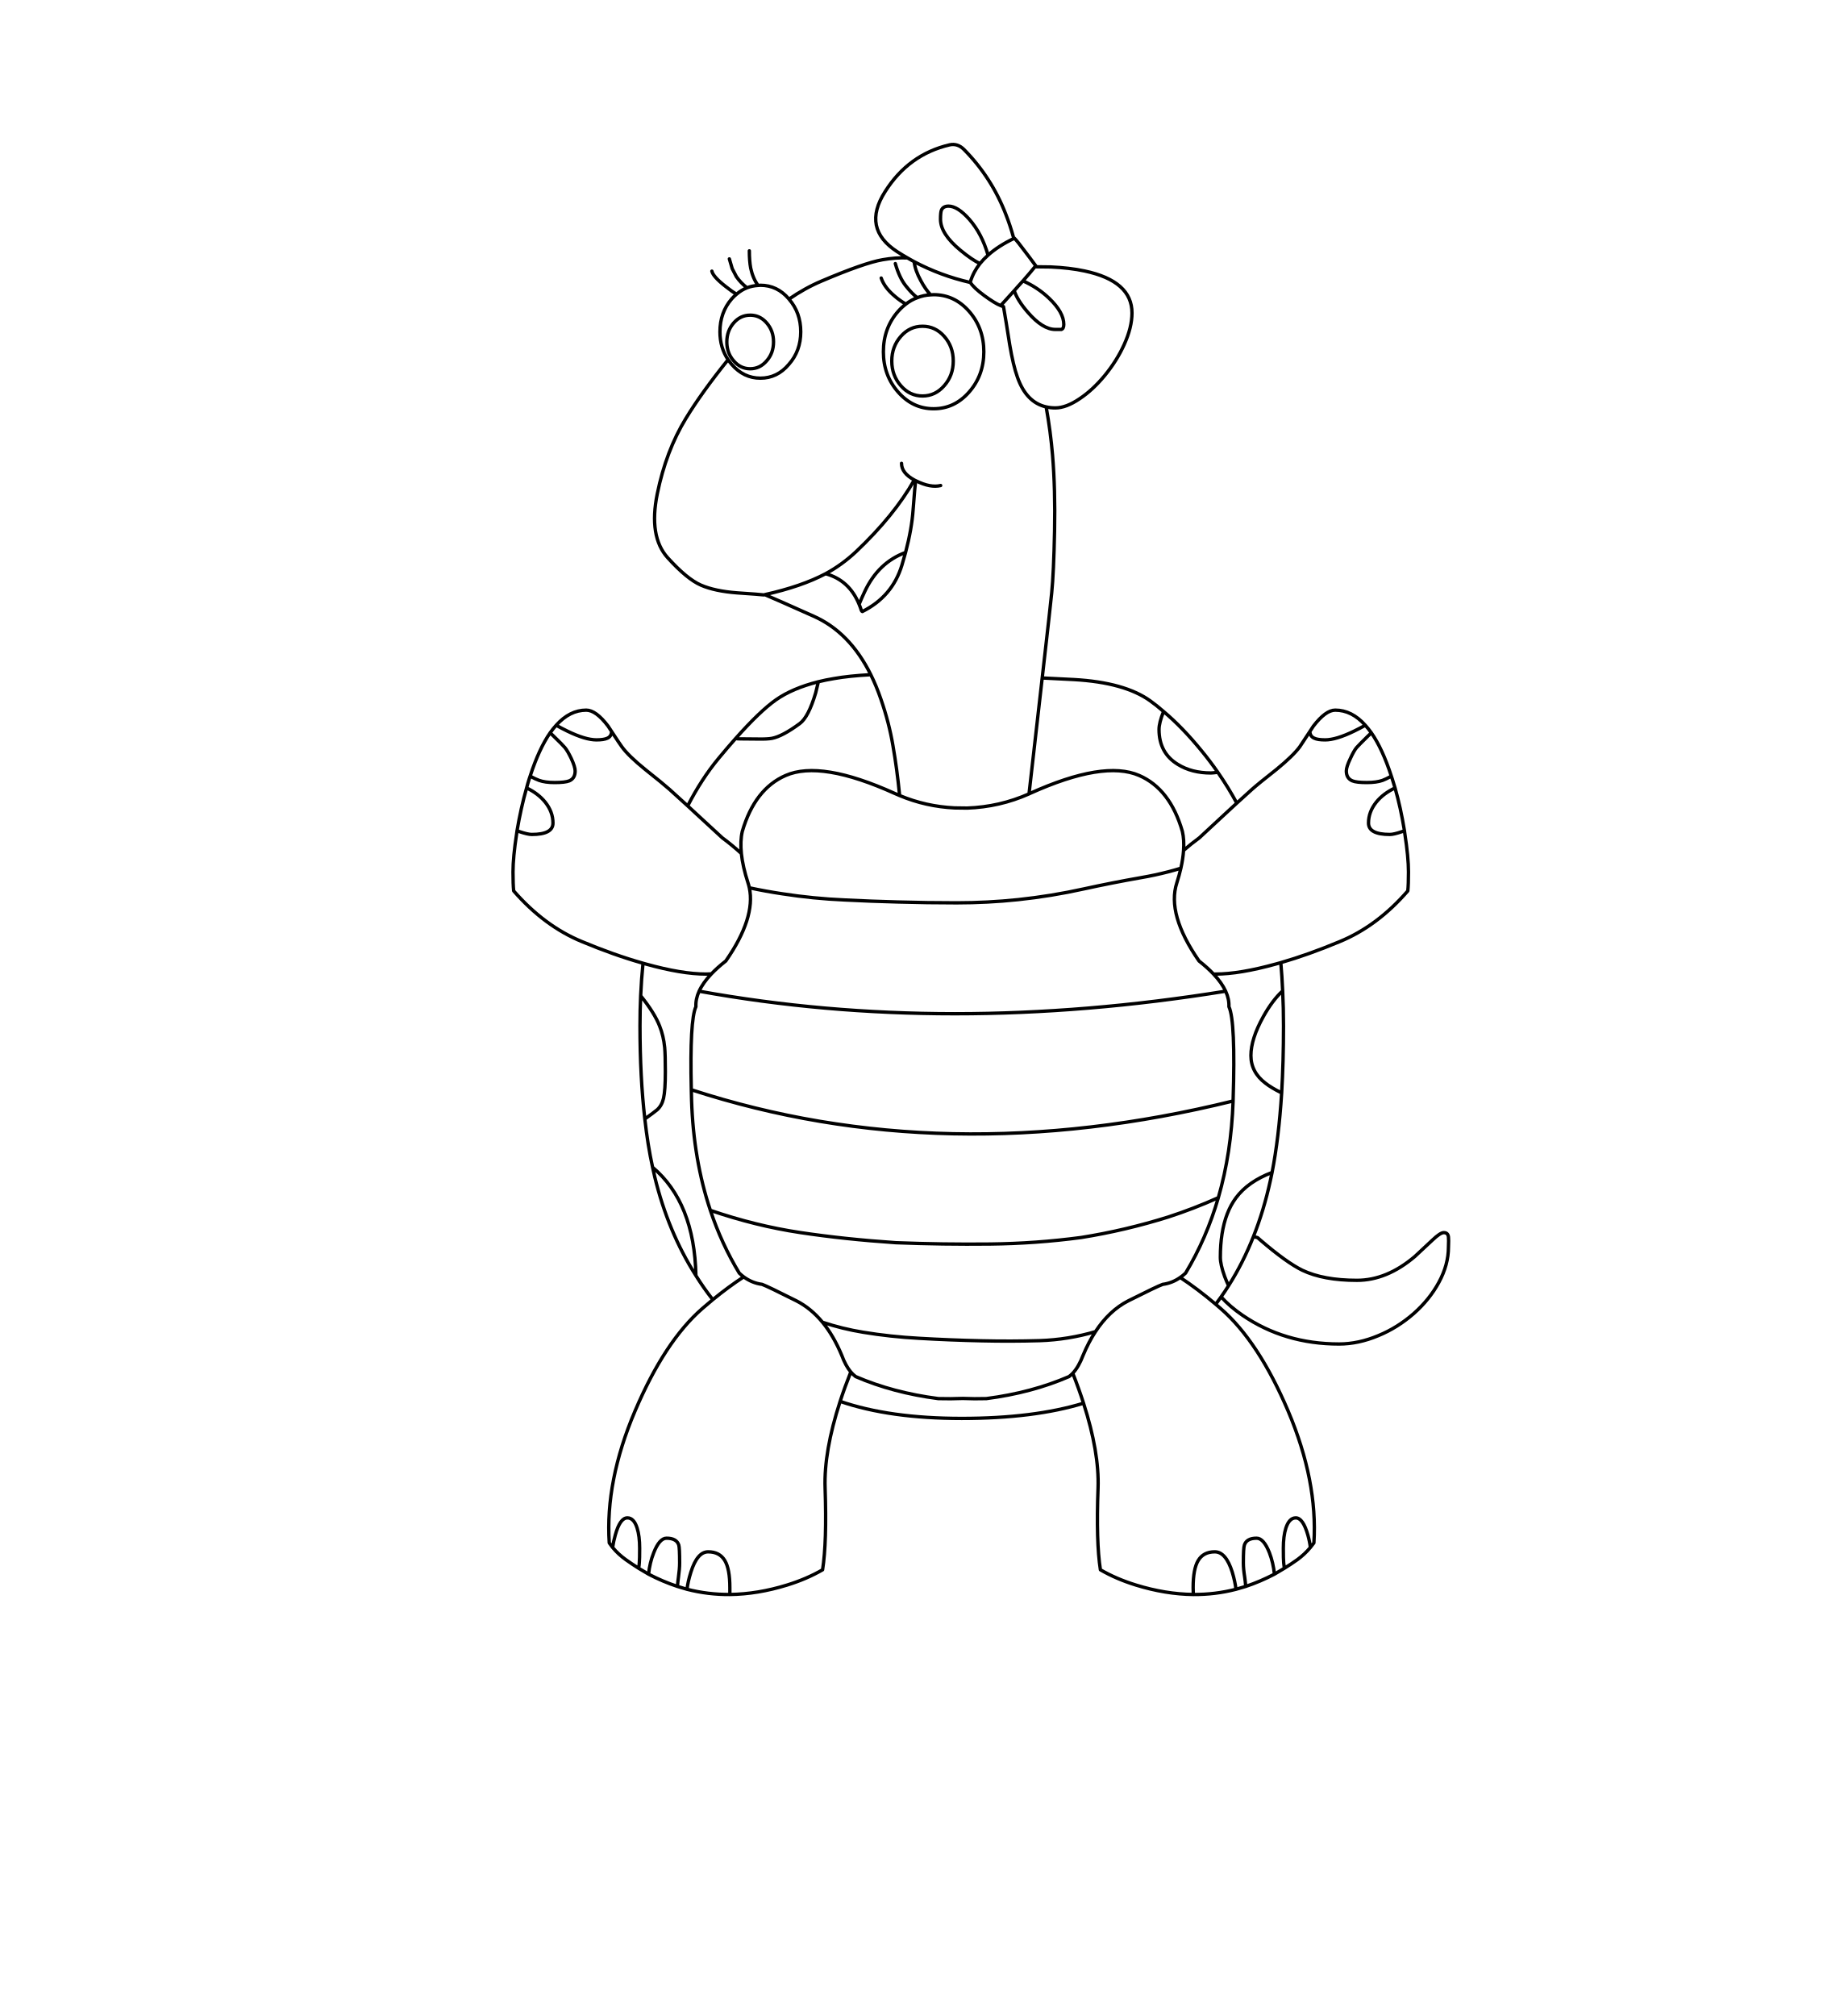
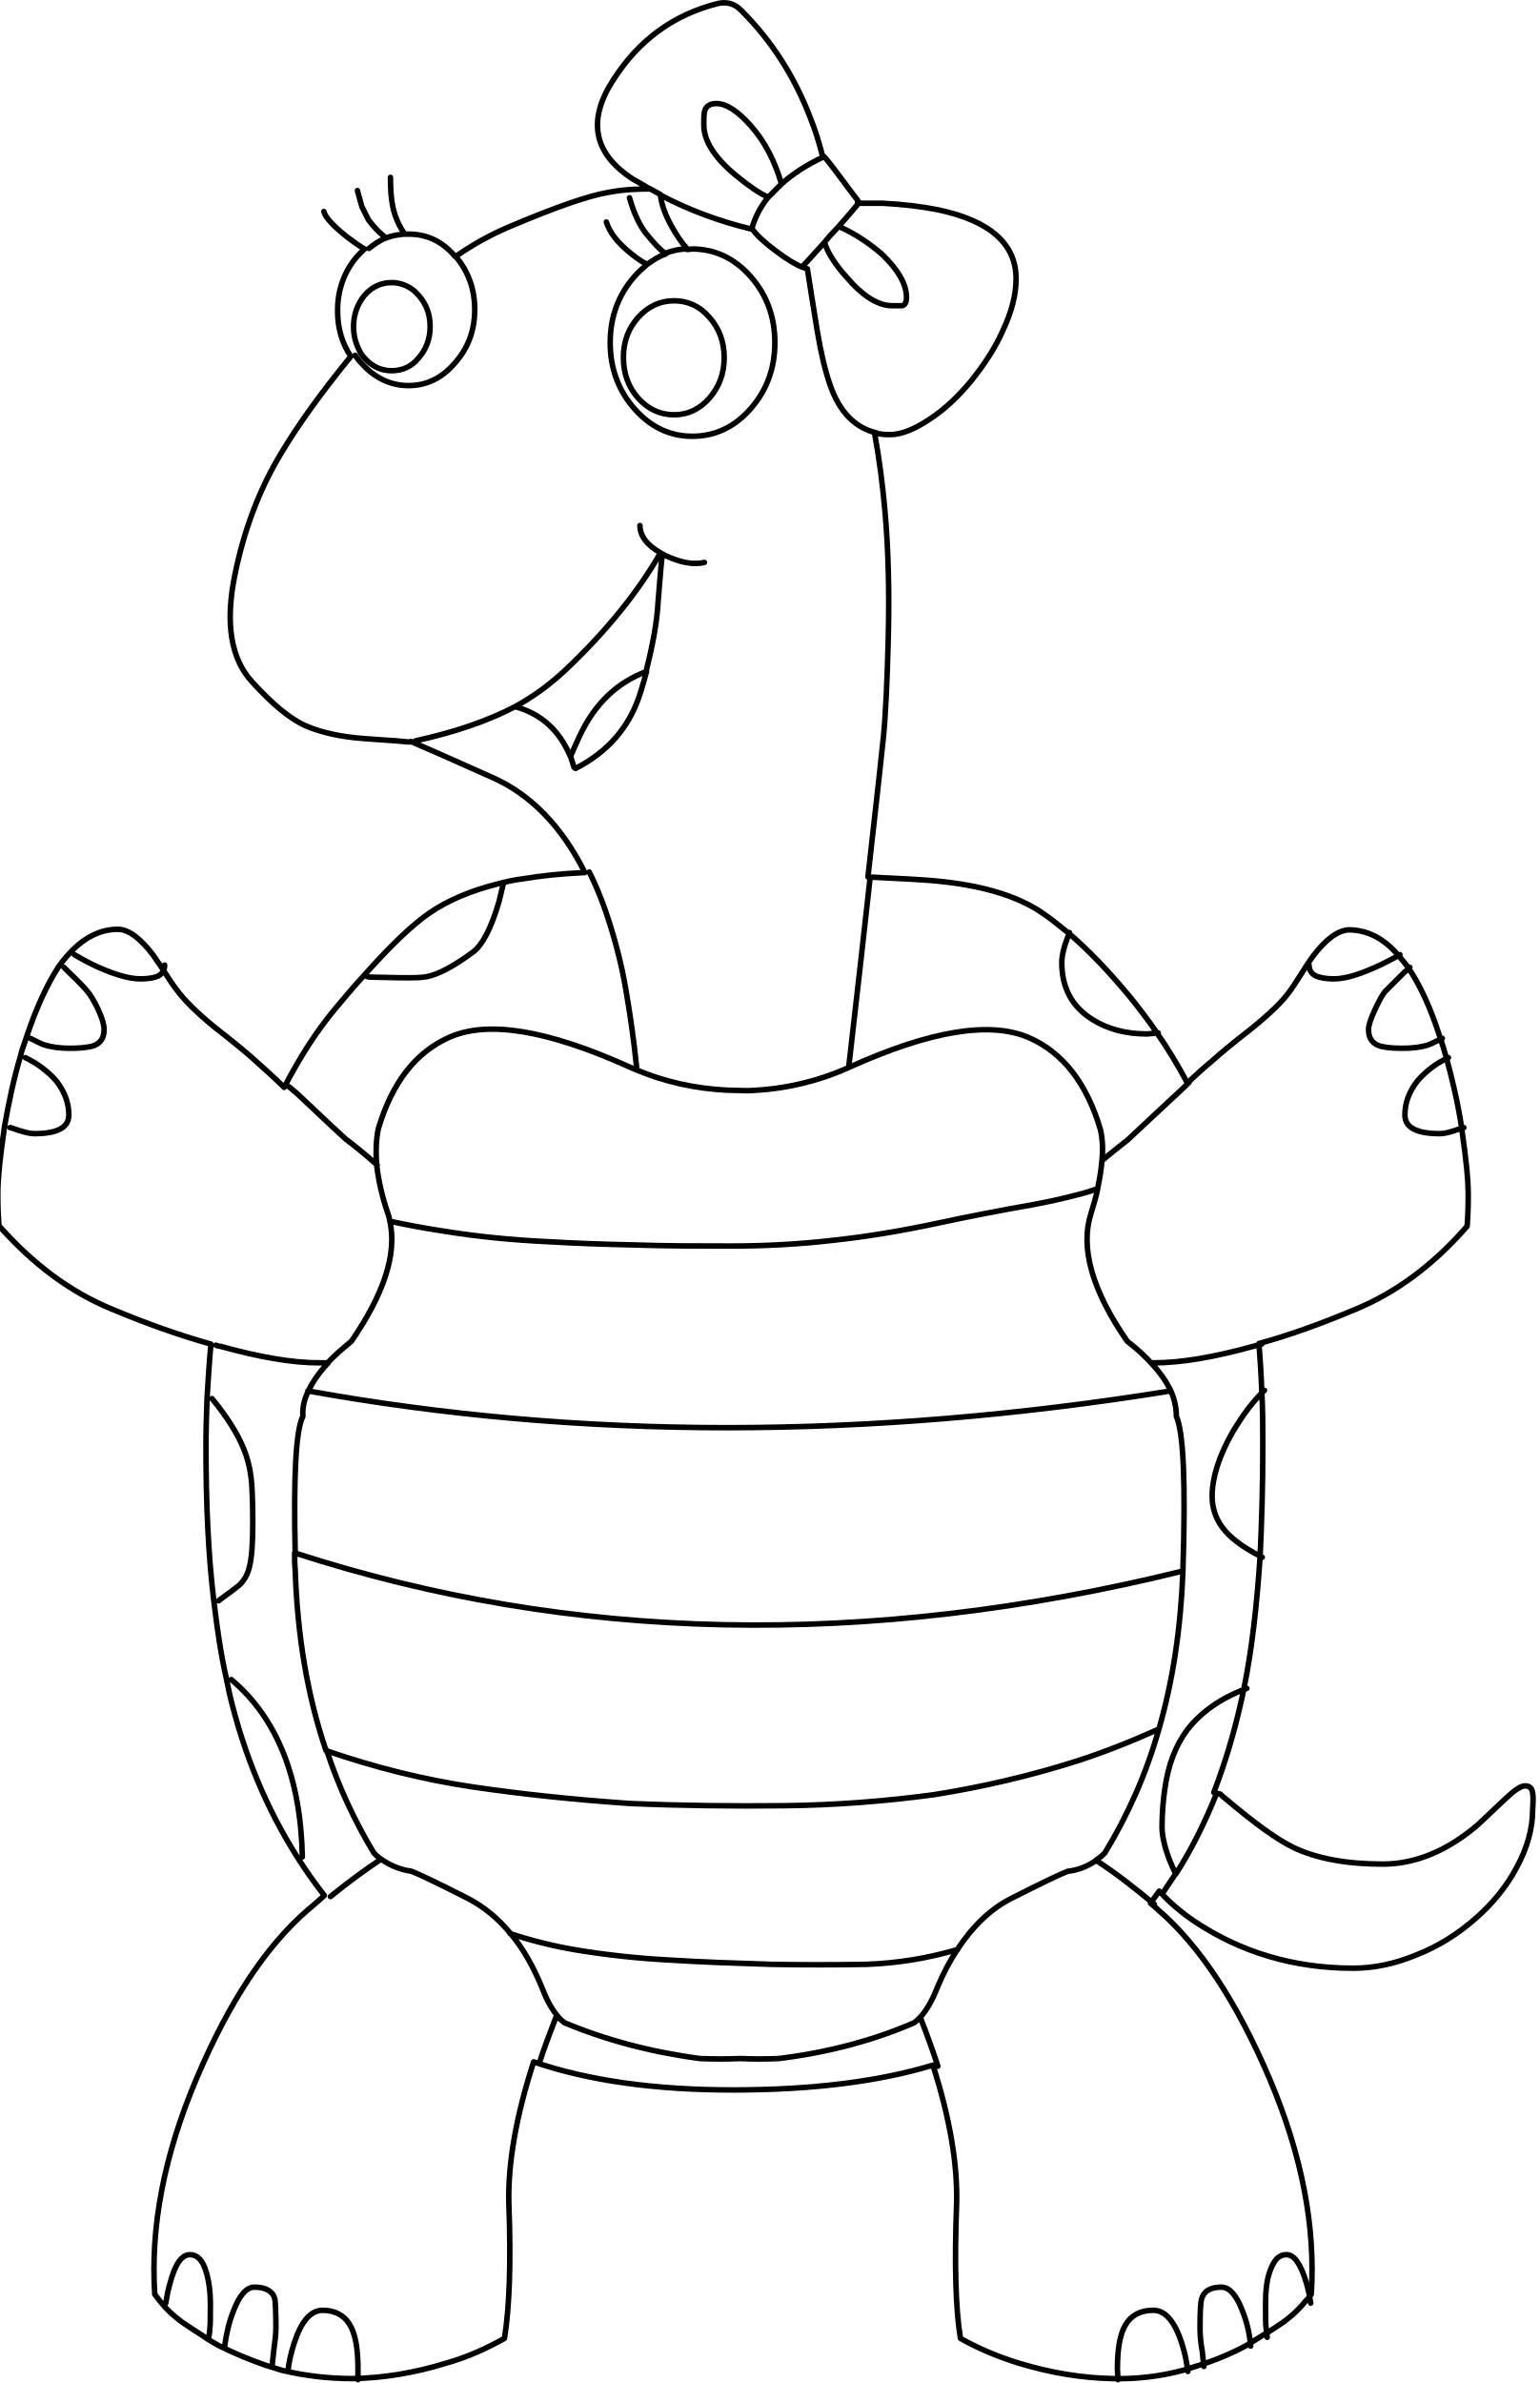
- <svg xmlns="http://www.w3.org/2000/svg" xmlns:xlink="http://www.w3.org/1999/xlink" version="1.1" preserveAspectRatio="none" x="0px" y="0px" width="550px" height="600px" viewBox="0 0 550 600">
-   <defs>
-     <path id="Layer0_0_1_STROKES" stroke="#000000" stroke-width="1" stroke-linejoin="round" stroke-linecap="round" fill="none" d=" M 223.05 74.65 Q 223.05 77.65 223.45 79.8 224.1 82.85 225.65 84.95 226 84.9 226.35 84.9 231.35 84.9 234.8 88.95 234.831 88.985 234.85 89.025 239.562 85.763 244.55 83.65 257.25 78.25 262.7 77.3 266.613 76.618 270.1 76.75 268.554 75.868 267.05 74.9 256.45 68 263.45 57.05 270.45 45.95 282.7 43.1 285.05 42.6 286.95 44.5 295.15 52.8 299.4 63.8 300.7 67.1 301.65 70.55 301.7 70.8 301.75 71 301.85 70.95 301.95 70.9 302.85 71.8 305 74.7 306.4 76.5 308.3 79.1 308.2 79.25 308.1 79.35 308.25 79.35 308.5 79.4 309.85 79.4 312.75 79.45 318.4 79.7 322.85 80.65 336.95 83.65 336.95 93.15 336.95 97.45 334.6 102.6 332.45 107.35 328.85 111.75 325.3 116.05 321.4 118.65 317.35 121.4 314.15 121.4 312.696 121.4 311.4 121.1 312.716 128.443 313.3 135.45 314.15 145.6 313.9 158.05 313.65 170.5 313.05 176.45 312.775 179.402 310.225 201.775 315.257 202.004 319.65 202.25 334.75 203.1 342.4 208.6 344.35 210 346.35 211.75 352 216.5 357.7 223.5 360.25 226.6 362.5 229.85 365.581 234.281 368.15 239.025 370.276 237.087 372.7 234.9 374.55 233.25 379.95 229 384.9 224.95 386.9 222.25 387.45 221.45 389.9 217.7 390.4 216.95 390.95 216.1 394.6 211.35 397.45 211.35 402.4 211.35 406.4 215.85 407.3 216.85 408.2 218.1 411.5 222.85 414.15 231 414.3 231.4 414.45 231.9 414.85 233.15 415.25 234.5 416.95 240.45 418.05 247.25 418.1 247.6 418.15 248 419.25 255.15 419.25 259.5 419.25 263.2 419.05 265.15 409.95 275.65 398.75 280.25 389.519 284.108 381.25 286.5 381.609 290.583 381.8 294.9 382.05 299.95 382.05 305.3 382.05 316.05 381.5 325.3 380.65 338.7 378.65 348.95 378.4 350.15 378.15 351.3 376.207 360.22 373.1 368.025 373.744 368.185 374.35 368.35 374.75 368.75 375.2 369.1 382.95 375.75 387.65 378.05 393.95 381.05 403.9 381.05 412.8 381.05 421.15 373.95 421.35 373.75 426.35 369.1 428.7 366.85 429.75 366.85 431 366.85 431.15 368.15 431.25 368.95 431.15 371.15 431.15 376.4 428.3 381.65 425.55 386.75 420.8 390.95 416 395.15 410.3 397.5 404.35 400 398.6 400 382.35 400 369.85 391.45 366.135 388.92 363.475 385.975 362.691 387.095 361.875 388.175 362.604 388.8 363.35 389.45 374.6 399.2 383.45 420 392.25 440.8 391.1 459.2 390.6 459.9 390.05 460.55 388.35 462.6 386.15 464.2 384.25 465.55 382.3 466.75 380.85 467.65 379.35 468.5 375.15 470.7 370.8 472.15 369.35 472.6 367.9 473 361.7 474.6 355.2 474.55 346.9 474.45 338.15 471.75 332.3 469.95 327.55 467.2 326.25 458.95 326.85 442.85 327.216 432.169 322.525 417.625 307.733 422.15 286.25 422.15 264.813 422.15 250.075 417.075 245.227 431.966 245.6 442.85 246.15 458.95 244.85 467.2 240.1 469.95 234.25 471.75 225.5 474.45 217.25 474.55 210.75 474.6 204.5 473 203.05 472.6 201.65 472.15 197.25 470.7 193.05 468.5 191.55 467.65 190.1 466.75 188.2 465.55 186.3 464.2 184.05 462.6 182.35 460.55 181.85 459.9 181.35 459.2 180.15 440.8 189 420 197.85 399.2 209.05 389.45 210.626 388.077 212.175 386.8 209.473 383.384 207.15 379.65 198.85 366.6 194.9 350.3 194.55 348.9 194.25 347.4 192.8 340.8 191.95 333.1 190.5 320.6 190.5 305.3 190.5 300.75 190.7 296.35 190.925 291.416 191.4 286.675 182.856 284.264 173.25 280.25 162.05 275.65 152.9 265.15 152.7 263.2 152.7 259.5 152.7 255.15 153.8 248 153.85 247.6 153.9 247.25 155.05 240.45 156.75 234.5 157.1 233.15 157.5 231.9 157.65 231.4 157.8 231 160.45 222.85 163.75 218.1 164.65 216.85 165.55 215.85 169.6 211.35 174.5 211.35 177.4 211.35 181 216.1 181.55 216.95 182.05 217.7 184.5 221.45 185.1 222.25 187.05 224.95 192.05 229 197.4 233.25 199.25 234.9 202.198 237.56 204.7 239.85 208.832 231.81 213.9 225.7 216.55 222.5 218.95 219.8 226.2 211.65 230.95 208.3 235.85 204.85 243.6 202.9 245.8 202.35 248.25 201.95 252.729 201.149 259.2 200.8 252.933 188.134 242.1 183.35 230.412 178.127 227.65 176.975 227.465 177.079 227.3 177.05 226.15 176.9 219.45 176.45 212.8 175.95 208.65 174.15 204.5 172.35 198.75 166 193.05 159.7 195.65 146.95 198.25 134.2 204.15 124.55 208.85 116.823 216.725 107.05 214.3 103.491 214.3 98.75 214.3 93 217.8 88.95 218.5 88.15 219.25 87.55 217.85 86.75 216.05 85.3 212.25 82.35 211.9 80.7 M 408.2 218.1 Q 407.8 218.5 407.25 219 404.5 221.7 403.8 222.5 403 223.45 401.95 225.75 400.75 228.25 400.75 229.45 400.75 231.65 402.55 232.4 403.75 232.9 406.85 232.9 409.75 232.9 411.55 232.25 412.5 231.9 414.15 231 M 415.25 234.5 Q 411.7 236.2 409.65 238.75 407.35 241.65 407.35 244.95 407.35 248.35 413.7 248.35 414.9 248.35 417.35 247.5 417.7 247.35 418.05 247.25 M 389.9 217.7 Q 389.95 219.15 391.2 219.7 392.2 220.2 394.45 220.2 397.7 220.2 403.05 217.6 404.9 216.7 406.4 215.85 M 310.225 201.775 Q 308.681 215.41 306.3 236.275 306.421 236.208 306.55 236.15 328.55 226.2 339.1 230.8 348.3 234.8 351.95 247.45 352.524 249.957 352.3 253.1 354.532 251.158 357 249.35 358.5 247.95 364.6 242.3 366.255 240.763 368.15 239.025 M 346.35 211.75 Q 345 215.1 345 217.1 345 224.1 350.6 227.5 354.7 230.05 360.45 230.05 360.9 230.05 362.5 229.85 M 306.3 236.275 Q 297.557 240.155 287.9 240.5 L 284.15 240.45 Q 275.593 240.038 267.8 236.775 267.066 236.476 266.35 236.15 244.35 226.2 233.85 230.8 224.65 234.8 220.95 247.45 220.293 250.321 220.675 254.025 221.084 257.924 222.65 262.75 222.886 263.472 223.05 264.225 227.878 265.266 232.8 266 242.1 267.45 251.5 267.85 259.35 268.25 267.25 268.45 276 268.7 284.75 268.7 293.95 268.7 303.05 267.75 312.95 266.7 322.65 264.55 331.1 262.7 339.65 261.2 343.75 260.5 347.8 259.45 349.689 258.958 351.5 258.4 352.141 255.553 352.3 253.1 M 351.5 258.4 Q 351.028 260.469 350.3 262.75 347.25 272.1 356.9 286 359.414 287.981 361.225 289.9 361.507 289.9 361.8 289.9 369 289.9 379.8 286.9 380.525 286.7 381.25 286.5 M 361.225 289.9 Q 363.687 292.512 364.825 295 365.906 297.356 365.8 299.6 367.8 303.9 367.05 327.4 367.046 327.542 367.05 327.675 366.518 343.114 362.65 356.45 359.145 368.539 352.9 378.9 352.129 379.633 351.3 380.2 356.421 383.561 361.875 388.175 M 381.8 294.9 Q 378.75 297.7 376.05 302.55 372.35 309.2 372.35 314.15 372.35 319.1 376.7 322.4 378.35 323.7 381.25 325.15 381.35 325.2 381.5 325.3 M 367.05 327.675 Q 281.063 348.857 205.775 324.325 205.803 325.818 205.85 327.4 206.421 345.205 211.45 360.225 224.955 364.845 238.15 366.825 251.334 368.816 266.65 369.85 280.7 370.4 294.7 370.25 308.4 370.1 321.85 368.3 335 366.2 347.75 362.2 355.3 359.75 362.65 356.45 M 351.3 380.2 Q 348.923 381.879 346.1 382.25 344.4 382.85 335.85 387.15 330.169 390.057 326.075 396.325 324.042 399.42 322.4 403.35 321.095 406.804 319.325 408.7 321.145 413.331 322.525 417.625 M 378.65 348.95 Q 371.5 351.65 367.9 356.5 364.772 360.705 363.75 367.275 363.25 370.453 363.25 374.2 363.25 376.35 364.55 379.95 365.15 381.5 365.7 382.65 369.989 375.902 373.1 368.025 M 365.7 382.65 Q 364.634 384.355 363.475 385.975 M 294.1 75.95 Q 292.3 69.6 288.55 65.3 285.05 61.35 282.35 61.35 280.7 61.35 280.2 62.6 279.95 63.3 279.95 65.25 279.95 69.6 285.9 74.5 289.35 77.35 291.7 78.45 292.75 77.15 294.1 75.95 297.15 73.2 301.75 71 M 266.5 78.45 Q 267.7 82.65 269.6 85.05 271.5 87.45 273.05 88.6 274.9 87.85 277 87.75 275.4 86 274.1 83.55 272.404 80.489 272.1 77.875 271.087 77.332 270.1 76.75 M 262.3 82.75 Q 263.25 85.6 266.45 88.25 267.9 89.5 269.65 90.5 271.25 89.25 273.05 88.6 M 277 87.75 Q 277.45 87.7 277.9 87.7 284.1 87.7 288.45 92.65 292.85 97.65 292.85 104.7 292.85 111.7 288.45 116.7 284.1 121.65 277.9 121.65 271.7 121.65 267.35 116.7 262.95 111.7 262.95 104.7 262.95 97.65 267.35 92.65 268.4 91.45 269.65 90.5 M 304.5 83.6 Q 303.8 84.4 303.05 85.2 302.45 85.9 301.9 86.5 302.85 89.4 305.95 92.95 310.35 98.05 314.15 98.05 314.8 98.05 315.9 98.05 316.65 97.85 316.65 96.55 316.65 92.95 312.25 88.75 308.9 85.55 304.5 83.6 306.7 81.1 308.1 79.35 M 272.1 77.875 Q 280.004 82.052 288.75 84.05 L 288.8 84 Q 289.269 82.437 290.025 81 290.742 79.672 291.7 78.45 M 311.4 121.1 Q 305.476 119.758 302.85 112.25 301.6 108.8 300.55 102.6 299.4 95.2 298.7 91.25 298.3 91.15 297.85 90.95 296.15 90.3 292.95 87.95 289.9 85.7 288.85 84.1 288.8 84.05 288.8 84 M 301.9 86.5 Q 300.223 88.363 299.075 89.625 298.362 90.401 297.85 90.95 M 217.1 77.05 L 217.95 79.95 219.2 82.35 Q 220.5 84.2 222.35 85.65 223.9 85.05 225.65 84.95 M 219.25 87.55 Q 220.7 86.3 222.35 85.65 M 228.2 96.1 Q 230.25 98.45 230.25 101.75 230.25 105.1 228.2 107.4 226.2 109.75 223.3 109.75 220.4 109.75 218.4 107.4 217.869 106.804 217.475 106.125 216.35 104.232 216.35 101.75 216.35 98.45 218.4 96.1 220.4 93.8 223.3 93.8 225.569 93.8 227.275 95.2 227.765 95.599 228.2 96.1 Z M 234.85 89.025 Q 238.35 93.05 238.35 98.75 238.35 104.45 234.8 108.45 231.35 112.55 226.35 112.55 221.35 112.55 217.8 108.45 217.211 107.777 216.725 107.05 M 274.6 97.1 Q 278.4 97.1 281.05 100.1 283.75 103.15 283.75 107.45 283.75 111.75 281.05 114.8 278.4 117.85 274.6 117.85 270.8 117.85 268.15 114.8 265.45 111.75 265.45 107.45 265.45 103.15 268.15 100.1 270.8 97.1 274.6 97.1 Z M 268.35 137.9 Q 268.35 140.8 272.15 142.85 272.3 142.95 272.55 143.05 272.6 143.1 272.65 143.1 276.95 145.25 280 144.5 M 256.4 181.7 Q 256.45 181.9 256.7 182 265.6 177.55 268.45 168.25 269.046 166.296 269.55 164.425 261.462 167.397 257.4 176.05 256.475 178.003 255.725 179.85 256.098 180.735 256.4 181.7 Z M 269.55 164.425 Q 271.404 157.395 271.8 151.7 272.35 144.45 272.55 143.05 M 227.65 176.975 Q 238.592 174.539 245.75 170.75 250.65 168.1 254.85 164.15 266.2 153.4 272.15 142.85 M 245.75 170.75 Q 252.784 172.664 255.725 179.85 M 163.75 218.1 Q 164.2 218.5 164.7 219 167.5 221.7 168.15 222.5 168.95 223.45 170.05 225.75 171.2 228.25 171.2 229.45 171.2 231.65 169.45 232.4 168.2 232.9 165.1 232.9 162.25 232.9 160.45 232.25 159.45 231.9 157.8 231 M 156.75 234.5 Q 160.25 236.2 162.3 238.75 164.6 241.65 164.6 244.95 164.6 248.35 158.3 248.35 157.1 248.35 154.6 247.5 154.25 247.35 153.9 247.25 M 259.2 200.8 Q 260.861 204.146 262.2 208.05 264.65 215.1 265.8 221.95 267 228.8 267.75 236.4 267.77 236.589 267.8 236.775 M 243.6 202.9 Q 243.25 204.3 242.8 206.2 240.65 213.45 238.05 215.35 232.9 219.15 229.75 219.75 228.3 220 225.8 219.95 222.45 219.9 220.1 219.9 219.5 219.9 218.95 219.8 M 220.675 254.025 Q 218.015 251.585 215 249.35 213.45 247.95 207.35 242.3 206.093 241.133 204.7 239.85 M 182.05 217.7 Q 182 219.15 180.8 219.7 179.75 220.2 177.55 220.2 174.25 220.2 168.9 217.6 167.05 216.7 165.55 215.85 M 191.4 286.675 Q 191.807 286.792 192.2 286.9 202.95 289.9 210.15 289.9 210.966 289.9 211.75 289.85 213.548 287.961 216.05 286 224.955 273.173 223.05 264.225 M 205.775 324.325 Q 205.285 303.611 207.15 299.6 207.026 297.357 208.1 295 209.246 292.49 211.75 289.85 M 190.7 296.35 Q 194.85 301.5 196.35 305.4 197.5 308.25 197.85 311.75 198.05 313.95 198.05 318.95 198.05 324.55 197.5 326.9 197 329.05 195.6 330.3 194.7 331.05 192.05 332.95 192 333.05 191.95 333.1 M 212.175 386.8 Q 216.908 382.926 221.375 380.025 220.698 379.516 220.05 378.9 214.77 370.173 211.45 360.225 M 250.075 417.075 Q 251.449 412.856 253.25 408.325 251.693 406.467 250.55 403.35 248.118 397.528 244.825 393.525 241.399 389.363 237.05 387.15 228.5 382.85 226.85 382.25 223.871 381.858 221.375 380.025 M 194.25 347.4 Q 206.7 357.9 207.15 379.65 M 244.825 393.525 Q 250.649 395.475 256.9 396.5 265.15 397.85 273.5 398.3 282.85 398.85 292.25 399.05 300.9 399.25 309.5 399 317.945 398.715 326.075 396.325 M 319.325 408.7 Q 318.781 409.27 318.2 409.7 307.1 414.5 293.6 416.25 290.05 416.35 286.6 416.2 283 416.35 279.3 416.25 265.8 414.5 254.7 409.7 253.932 409.131 253.25 408.325 M 190.1 466.75 Q 190.25 465.9 190.3 465.1 190.4 464.1 190.4 460.75 190.4 457.2 189.65 454.8 188.7 451.75 186.75 451.75 184.55 451.75 183.15 456.85 182.6 458.8 182.35 460.55 M 201.65 472.15 Q 201.75 470.8 201.95 469.4 202.3 466.95 202.3 465.15 202.3 460.7 202.05 459.85 201.4 457.8 198.4 457.8 196.3 457.8 194.6 462.1 193.4 465.1 193.05 468.5 M 217.25 474.55 Q 217.25 473.65 217.25 472.5 217.25 466.95 215.75 464.45 214.2 461.85 210.8 461.85 207.55 461.85 205.65 467.9 204.75 470.75 204.5 473 M 355.2 474.55 Q 355.15 473.65 355.15 472.5 355.15 466.95 356.65 464.45 358.2 461.85 361.6 461.85 364.9 461.85 366.8 467.9 367.65 470.75 367.9 473 M 382.3 466.75 Q 382.2 465.9 382.1 465.1 382 464.1 382 460.75 382 457.2 382.75 454.8 383.75 451.75 385.7 451.75 387.85 451.75 389.3 456.85 389.85 458.8 390.05 460.55 M 370.8 472.15 Q 370.7 470.8 370.5 469.4 370.1 466.95 370.1 465.15 370.1 460.7 370.4 459.85 371.05 457.8 374.05 457.8 376.15 457.8 377.85 462.1 379 465.1 379.35 468.5 M 208.1 295 Q 281.99 308.417 364.825 295" />
-   </defs>
+ <svg xmlns="http://www.w3.org/2000/svg" version="1.1" id="Layer_1" x="0px" y="0px" viewBox="152.2 42.5 279.5 432.6" enable-background="new 152.2 42.5 279.5 432.6" xml:space="preserve">
  <g transform="matrix( 1, 0, 0, 1, 0,0) ">
-     <use xlink:href="#Layer0_0_1_STROKES" />
+     <g>
+       <path id="Layer0_0_1_STROKES" fill="none" stroke="#000000" stroke-linecap="round" stroke-linejoin="round" d="M223.1,74.7    c0,2,0.1,3.7,0.4,5.2c0.4,2,1.2,3.7,2.2,5.1c0.2,0,0.5,0,0.7,0c3.3,0,6.1,1.3,8.4,4c0,0,0,0,0.1,0.1c3.1-2.2,6.4-4,9.7-5.4    c8.5-3.6,14.5-5.7,18.2-6.3c2.6-0.5,5.1-0.6,7.4-0.6c-1-0.6-2-1.2-3.1-1.8c-7.1-4.6-8.3-10.6-3.6-17.9c4.7-7.4,11.1-12,19.2-14    c1.6-0.3,3,0.1,4.2,1.4c5.5,5.5,9.6,12,12.4,19.3c0.9,2.2,1.6,4.5,2.2,6.8c0,0.2,0.1,0.3,0.1,0.4c0.1,0,0.1-0.1,0.2-0.1    c0.6,0.6,1.6,1.9,3,3.8c0.9,1.2,2,2.7,3.3,4.4c-0.1,0.1-0.1,0.2-0.2,0.2c0.1,0,0.2,0,0.4,0.1c0.9,0,2.3,0,4.2,0    c3.8,0.2,7.1,0.6,10.1,1.2c9.4,2,14.1,6.2,14.1,12.5c0,2.9-0.8,6-2.4,9.4c-1.4,3.2-3.4,6.2-5.8,9.2c-2.4,2.9-4.9,5.2-7.5,6.9    c-2.7,1.8-5.1,2.8-7.2,2.8c-1,0-1.9-0.1-2.8-0.3c0.9,4.9,1.5,9.7,1.9,14.3c0.6,6.8,0.8,14.3,0.6,22.6c-0.2,8.3-0.5,14.4-0.9,18.4    c-0.2,2-1.1,10.4-2.8,25.3c3.4,0.2,6.5,0.3,9.4,0.5c10.1,0.6,17.7,2.7,22.8,6.4c1.3,0.9,2.6,2,4,3.1c3.8,3.2,7.5,7.1,11.4,11.8    c1.7,2.1,3.3,4.2,4.8,6.4c2.1,3,3.9,6,5.6,9.2c1.4-1.3,2.9-2.7,4.6-4.1c1.2-1.1,3.6-3.1,7.2-5.9c3.3-2.7,5.6-4.9,6.9-6.8    c0.4-0.5,1.4-2.1,3-4.6c0.3-0.5,0.7-1,1.1-1.6c2.4-3.2,4.6-4.7,6.5-4.8c3.3,0,6.3,1.5,8.9,4.5c0.6,0.7,1.2,1.4,1.8,2.2    c2.2,3.2,4.2,7.5,5.9,12.9c0.1,0.3,0.2,0.6,0.3,0.9c0.3,0.8,0.5,1.7,0.8,2.6c1.1,4,2.1,8.2,2.8,12.8c0,0.2,0.1,0.5,0.1,0.8    c0.7,4.8,1.1,8.6,1.1,11.5c0,2.5-0.1,4.4-0.2,5.6c-6.1,7-12.8,12-20.3,15.1c-6.2,2.6-12,4.7-17.5,6.2c0.2,2.7,0.4,5.5,0.5,8.4    c0.2,3.4,0.2,6.8,0.2,10.4c0,7.2-0.2,13.8-0.5,20c-0.6,8.9-1.5,16.8-2.9,23.7c-0.2,0.8-0.3,1.6-0.5,2.3c-1.3,5.9-3,11.5-5,16.7    c0.4,0.1,0.8,0.2,1.2,0.3c0.3,0.3,0.5,0.5,0.9,0.8c5.2,4.4,9.3,7.4,12.4,8.9c4.2,2,9.6,3,16.2,3c5.9,0,11.7-2.4,17.2-7.1    c0.1-0.1,1.9-1.8,5.2-4.9c1.6-1.5,2.7-2.2,3.4-2.2c0.8,0,1.3,0.4,1.4,1.3c0.1,0.5,0.1,1.5,0,3c0,3.5-1,7-2.9,10.5    c-1.8,3.4-4.3,6.5-7.5,9.3c-3.2,2.8-6.7,5-10.5,6.5c-4,1.7-7.9,2.5-11.7,2.5c-10.8,0-20.4-2.9-28.8-8.5c-2.5-1.7-4.6-3.5-6.4-5.5    c-0.5,0.7-1.1,1.5-1.6,2.2c0.5,0.4,1,0.8,1.5,1.3c7.5,6.5,14.2,16.7,20.1,30.5c5.9,13.9,8.4,26.9,7.6,39.2    c-0.3,0.5-0.7,0.9-1.1,1.3c-1.1,1.4-2.4,2.6-3.9,3.7c-1.3,0.9-2.5,1.7-3.9,2.5c-1,0.6-1.9,1.2-2.9,1.8c-2.8,1.5-5.7,2.7-8.6,3.6    c-1,0.3-1.9,0.6-2.9,0.9c-4.1,1.1-8.4,1.6-12.7,1.5c-5.5-0.1-11.2-1-17.1-2.8c-3.9-1.2-7.4-2.7-10.6-4.5    c-0.9-5.5-1.1-13.6-0.7-24.4c0.2-7.1-1.2-15.5-4.3-25.2c-9.9,3-22,4.5-36.3,4.5c-14.3,0-26.3-1.7-36.2-5.1    c-3.2,9.9-4.7,18.5-4.5,25.8c0.4,10.7,0.1,18.9-0.8,24.4c-3.2,1.8-6.7,3.4-10.6,4.5c-5.8,1.8-11.5,2.7-17,2.8    c-4.3,0-8.6-0.5-12.8-1.5c-1-0.3-1.9-0.6-2.9-0.9c-2.9-1-5.8-2.2-8.6-3.6c-1-0.6-2-1.1-2.9-1.8c-1.3-0.8-2.5-1.6-3.8-2.5    c-1.5-1.1-2.8-2.3-3.9-3.7c-0.3-0.4-0.7-0.9-1-1.3c-0.8-12.3,1.7-25.3,7.6-39.2s12.6-24,20.1-30.5c1.1-0.9,2.1-1.8,3.1-2.7    c-1.8-2.3-3.5-4.7-5-7.1c-5.5-8.7-9.6-18.5-12.2-29.4c-0.2-0.9-0.4-1.9-0.6-2.9c-1-4.4-1.7-9.2-2.3-14.3c-1-8.3-1.4-17.6-1.4-27.8    c0-3,0.1-6,0.2-8.9c0.2-3.3,0.4-6.5,0.7-9.7c-5.7-1.6-11.7-3.7-18.1-6.4c-7.5-3.1-14.2-8.1-20.4-15.1c-0.1-1.3-0.2-3.2-0.2-5.6    c0-2.9,0.4-6.7,1.1-11.5c0-0.3,0.1-0.5,0.1-0.8c0.8-4.5,1.7-8.8,2.9-12.8c0.2-0.9,0.5-1.8,0.8-2.6c0.1-0.3,0.2-0.6,0.3-0.9    c1.8-5.4,3.8-9.7,5.9-12.9c0.6-0.8,1.2-1.6,1.8-2.2c2.7-3,5.7-4.5,8.9-4.5c1.9,0,4.1,1.6,6.5,4.8c0.4,0.6,0.7,1.1,1.1,1.6    c1.6,2.5,2.6,4,3.1,4.6c1.3,1.8,3.6,4.1,6.9,6.8c3.6,2.8,6,4.8,7.2,5.9c2,1.8,3.8,3.4,5.4,5c2.8-5.4,5.8-10.1,9.2-14.2    c1.8-2.1,3.4-4.1,5.1-5.9c4.8-5.4,8.8-9.3,12-11.5c3.3-2.3,7.5-4.1,12.7-5.4c1.5-0.4,3-0.7,4.6-0.9c3-0.5,6.6-0.9,11-1.1    c-4.2-8.4-9.9-14.3-17.1-17.4c-7.8-3.5-12.6-5.6-14.5-6.4c-0.1,0.1-0.2,0.1-0.3,0.1c-0.8-0.1-3.4-0.3-7.9-0.6    c-4.4-0.3-8-1.1-10.8-2.3c-2.8-1.2-6.1-3.9-9.9-8.1c-3.8-4.2-4.8-10.6-3.1-19.1c1.7-8.5,4.6-16,8.5-22.4c3.1-5.2,7.3-11,12.6-17.5    c-1.6-2.4-2.4-5.1-2.4-8.3c0-3.8,1.2-7.1,3.5-9.8c0.5-0.5,0.9-1,1.4-1.4c-0.9-0.5-2-1.3-3.2-2.2c-2.5-2-3.9-3.5-4.2-4.6     M408.2,218.1c-0.3,0.3-0.6,0.6-1,0.9c-1.8,1.8-3,3-3.5,3.5c-0.5,0.6-1.1,1.7-1.8,3.2c-0.8,1.7-1.2,2.9-1.2,3.7    c0,1.5,0.6,2.4,1.8,2.9c0.8,0.3,2.2,0.5,4.3,0.5c1.9,0,3.5-0.2,4.7-0.6c0.6-0.2,1.5-0.7,2.6-1.2 M415.2,234.5    c-2.4,1.1-4.2,2.6-5.6,4.2c-1.5,1.9-2.3,4-2.3,6.2c0,2.3,2.1,3.4,6.4,3.4c0.8,0,2-0.3,3.6-0.9c0.2-0.1,0.5-0.2,0.7-0.2     M389.9,217.7c0,1,0.5,1.6,1.3,2c0.7,0.3,1.8,0.5,3.2,0.5c2.2,0,5-0.9,8.6-2.6c1.2-0.6,2.4-1.2,3.4-1.8 M310.2,201.8    c-1,9.1-2.3,20.6-3.9,34.5c0.1,0,0.2-0.1,0.2-0.1c14.7-6.6,25.5-8.4,32.6-5.3c6.1,2.7,10.4,8.2,12.9,16.6c0.4,1.7,0.5,3.6,0.3,5.7    c1.5-1.3,3.1-2.5,4.7-3.8c1-0.9,3.5-3.3,7.6-7.1c1.1-1,2.3-2.1,3.5-3.3 M346.4,211.8c-0.9,2.2-1.4,4-1.4,5.4    c0,4.7,1.9,8.1,5.6,10.4c2.7,1.7,6,2.6,9.9,2.6c0.3,0,1-0.1,2-0.2 M306.3,236.3c-5.8,2.6-12,4-18.4,4.2l-3.8-0.1    c-5.7-0.3-11.2-1.5-16.4-3.7c-0.5-0.2-1-0.4-1.4-0.6c-14.7-6.6-25.5-8.4-32.5-5.3c-6.1,2.7-10.4,8.2-12.9,16.6    c-0.4,1.9-0.5,4.1-0.3,6.6c0.3,2.6,0.9,5.5,2,8.7c0.2,0.5,0.3,1,0.4,1.5c3.2,0.7,6.5,1.3,9.8,1.8c6.2,1,12.4,1.6,18.7,1.9    c5.2,0.3,10.5,0.5,15.8,0.6c5.8,0.2,11.7,0.2,17.5,0.2c6.1,0,12.2-0.3,18.3-1c6.6-0.7,13.1-1.8,19.6-3.2c5.6-1.2,11.3-2.3,17-3.3    c2.7-0.5,5.5-1.1,8.1-1.8c1.3-0.3,2.5-0.7,3.7-1.1c0.4-1.9,0.7-3.7,0.8-5.3 M351.5,258.4c-0.3,1.4-0.7,2.8-1.2,4.4    c-2,6.2,0.2,14,6.6,23.2c1.7,1.3,3.1,2.6,4.3,3.9c0.2,0,0.4,0,0.6,0c4.8,0,10.8-1,18-3c0.5-0.1,1-0.3,1.5-0.4 M361.2,289.9    c1.6,1.7,2.8,3.4,3.6,5.1c0.7,1.6,1,3.1,1,4.6c1.3,2.9,1.7,12.1,1.2,27.8c0,0.1,0,0.2,0,0.3c-0.4,10.3-1.8,19.9-4.4,28.8    c-2.3,8.1-5.6,15.5-9.8,22.4c-0.5,0.5-1,0.9-1.6,1.3c3.4,2.2,6.9,4.9,10.6,8 M381.8,294.9c-2,1.9-3.9,4.4-5.8,7.6    c-2.5,4.4-3.7,8.3-3.7,11.6s1.5,6,4.4,8.2c1.1,0.9,2.6,1.8,4.5,2.8c0.1,0,0.1,0.1,0.2,0.1 M367,327.7    c-57.3,14.1-111.1,13-161.3-3.3c0,1,0,2,0.1,3.1c0.4,11.9,2.2,22.8,5.6,32.8c9,3.1,17.9,5.3,26.7,6.6c8.8,1.3,18.3,2.3,28.5,3    c9.4,0.4,18.7,0.5,28.1,0.4c9.1-0.1,18.2-0.8,27.1-2c8.8-1.4,17.4-3.4,25.9-6.1c5-1.6,10-3.6,14.9-5.8 M351.3,380.2    c-1.6,1.1-3.3,1.8-5.2,2c-1.1,0.4-4.5,2-10.2,4.9c-3.8,1.9-7,5-9.8,9.2c-1.4,2.1-2.6,4.4-3.7,7c-0.9,2.3-1.9,4.1-3.1,5.4    c1.2,3.1,2.3,6.1,3.2,8.9 M378.6,349c-4.8,1.8-8.3,4.3-10.8,7.5c-2.1,2.8-3.5,6.4-4.1,10.8c-0.3,2.1-0.5,4.4-0.5,6.9    c0,1.4,0.4,3.4,1.3,5.8c0.4,1,0.8,1.9,1.2,2.7c2.9-4.5,5.3-9.4,7.4-14.6 M365.7,382.6c-0.7,1.1-1.5,2.2-2.2,3.3 M294.1,75.9    c-1.2-4.2-3.1-7.8-5.6-10.6c-2.3-2.6-4.4-4-6.2-4c-1.1,0-1.8,0.4-2.1,1.2c-0.2,0.5-0.2,1.4-0.2,2.7c0,2.9,2,6,5.9,9.2    c2.3,1.9,4.2,3.2,5.8,3.9C292.4,77.6,293.2,76.8,294.1,75.9c2-1.8,4.6-3.5,7.6-4.9 M266.5,78.4c0.8,2.8,1.8,5,3.1,6.6    s2.4,2.8,3.4,3.5c1.2-0.5,2.6-0.8,4-0.8c-1.1-1.2-2-2.6-2.9-4.2c-1.1-2-1.8-3.9-2-5.7c-0.7-0.4-1.3-0.7-2-1.1 M262.3,82.8    c0.6,1.9,2,3.7,4.2,5.5c1,0.8,2,1.6,3.2,2.2c1.1-0.8,2.2-1.5,3.4-1.9 M277,87.8c0.3,0,0.6-0.1,0.9-0.1c4.1,0,7.7,1.7,10.6,5    c2.9,3.3,4.4,7.3,4.4,12c0,4.7-1.5,8.7-4.4,12c-2.9,3.3-6.4,5-10.6,5c-4.1,0-7.6-1.7-10.5-5c-2.9-3.3-4.4-7.3-4.4-12    c0-4.7,1.5-8.7,4.4-12c0.7-0.8,1.5-1.5,2.3-2.2 M304.5,83.6c-0.5,0.5-1,1.1-1.5,1.6c-0.4,0.5-0.8,0.9-1.1,1.3    c0.6,1.9,2,4.1,4.1,6.4c2.9,3.4,5.7,5.1,8.2,5.1c0.4,0,1,0,1.8,0c0.5-0.1,0.8-0.6,0.8-1.5c0-2.4-1.5-5-4.4-7.8    C310,86.6,307.4,84.9,304.5,83.6c1.5-1.7,2.7-3.1,3.6-4.2 M272.1,77.9c5.3,2.8,10.8,4.8,16.6,6.2l0-0.1c0.3-1,0.7-2,1.2-3    c0.5-0.9,1-1.7,1.7-2.6 M311.4,121.1c-3.9-0.9-6.8-3.8-8.5-8.8c-0.8-2.3-1.6-5.5-2.3-9.7c-0.8-4.9-1.4-8.7-1.8-11.3    c-0.3-0.1-0.6-0.2-0.9-0.3c-1.1-0.4-2.8-1.4-4.9-3c-2-1.5-3.4-2.8-4.1-3.8c0,0-0.1-0.1-0.1-0.1 M301.9,86.5    c-1.1,1.2-2.1,2.3-2.8,3.1c-0.5,0.5-0.9,1-1.2,1.3 M217.1,77.1l0.8,2.9l1.2,2.4c0.9,1.2,1.9,2.3,3.2,3.3c1-0.4,2.1-0.6,3.3-0.7     M219.2,87.6c1-0.8,2-1.5,3.1-1.9 M228.2,96.1c1.4,1.6,2.1,3.4,2.1,5.7c0,2.2-0.7,4.1-2.1,5.7c-1.3,1.6-3,2.3-4.9,2.3    c-1.9,0-3.6-0.8-4.9-2.3c-0.4-0.4-0.7-0.8-0.9-1.3c-0.7-1.3-1.1-2.7-1.1-4.4c0-2.2,0.7-4.1,2-5.7c1.3-1.5,3-2.3,4.9-2.3    c1.5,0,2.8,0.5,4,1.4C227.6,95.5,227.9,95.8,228.2,96.1z M234.9,89c2.3,2.7,3.5,5.9,3.5,9.7c0,3.8-1.2,7-3.6,9.7    c-2.3,2.7-5.1,4.1-8.4,4.1c-3.3,0-6.2-1.4-8.6-4.1c-0.4-0.4-0.8-0.9-1.1-1.4 M274.6,97.1c2.5,0,4.7,1,6.4,3c1.8,2,2.7,4.5,2.7,7.3    c0,2.9-0.9,5.3-2.7,7.4c-1.8,2-3.9,3-6.4,3c-2.5,0-4.7-1-6.5-3c-1.8-2-2.7-4.5-2.7-7.4c0-2.9,0.9-5.3,2.7-7.3    C269.9,98.1,272.1,97.1,274.6,97.1z M268.4,137.9c0,1.9,1.3,3.6,3.8,5c0.1,0.1,0.2,0.1,0.4,0.2c0,0,0.1,0.1,0.1,0.1    c2.9,1.4,5.3,1.9,7.4,1.4 M256.4,181.7c0,0.1,0.1,0.2,0.3,0.3c5.9-3,9.9-7.6,11.8-13.8c0.4-1.3,0.8-2.6,1.1-3.8    c-5.4,2-9.4,5.9-12.1,11.6c-0.6,1.3-1.2,2.6-1.7,3.8C256,180.4,256.2,181.1,256.4,181.7z M269.5,164.4c1.2-4.7,2-8.9,2.2-12.7    c0.4-4.8,0.6-7.7,0.8-8.6 M227.6,177c7.3-1.6,13.3-3.7,18.1-6.2c3.3-1.8,6.3-4,9.1-6.6c7.6-7.2,13.3-14.3,17.3-21.3 M245.8,170.8    c4.7,1.3,8,4.3,10,9.1 M163.8,218.1c0.3,0.3,0.6,0.6,0.9,0.9c1.9,1.8,3,3,3.4,3.5c0.5,0.6,1.2,1.7,1.9,3.2    c0.8,1.7,1.1,2.9,1.1,3.7c0,1.5-0.6,2.4-1.8,2.9c-0.8,0.3-2.3,0.5-4.3,0.5c-1.9,0-3.4-0.2-4.7-0.6c-0.7-0.2-1.5-0.7-2.6-1.2     M156.8,234.5c2.3,1.1,4.2,2.6,5.6,4.2c1.5,1.9,2.3,4,2.3,6.2c0,2.3-2.1,3.4-6.3,3.4c-0.8,0-2-0.3-3.7-0.9    c-0.2-0.1-0.5-0.2-0.7-0.2 M259.2,200.8c1.1,2.2,2.1,4.6,3,7.2c1.6,4.7,2.8,9.3,3.6,13.9c0.8,4.6,1.5,9.4,2,14.4    c0,0.1,0,0.3,0,0.4 M243.6,202.9c-0.2,0.9-0.5,2-0.8,3.3c-1.4,4.8-3,7.9-4.8,9.2c-3.4,2.5-6.2,4-8.3,4.4c-1,0.2-2.3,0.2-3.9,0.2    c-2.2,0-4.1-0.1-5.7-0.1c-0.4,0-0.8,0-1.2-0.1 M220.7,254c-1.8-1.6-3.7-3.2-5.7-4.7c-1-0.9-3.6-3.3-7.6-7.1    c-0.8-0.8-1.7-1.6-2.7-2.4 M182.1,217.7c0,1-0.5,1.6-1.2,2c-0.7,0.3-1.8,0.5-3.2,0.5c-2.2,0-5.1-0.9-8.7-2.6    c-1.2-0.6-2.3-1.2-3.3-1.8 M191.4,286.7c0.3,0.1,0.5,0.2,0.8,0.2c7.2,2,13.1,3,17.9,3c0.5,0,1.1,0,1.6,0c1.2-1.3,2.6-2.5,4.3-3.9    c5.9-8.6,8.3-15.8,7-21.8 M205.8,324.3c-0.3-13.8,0.1-22.1,1.4-24.7c-0.1-1.5,0.2-3,1-4.6c0.8-1.7,2-3.4,3.6-5.1 M190.7,296.4    c2.8,3.4,4.7,6.5,5.7,9c0.8,1.9,1.3,4,1.5,6.4c0.1,1.5,0.2,3.9,0.2,7.2c0,3.7-0.2,6.4-0.6,7.9c-0.3,1.4-1,2.6-1.9,3.4    c-0.6,0.5-1.8,1.4-3.6,2.7c0,0.1-0.1,0.1-0.1,0.1 M212.2,386.8c3.2-2.6,6.2-4.8,9.2-6.8c-0.5-0.3-0.9-0.7-1.3-1.1    c-3.5-5.8-6.4-12-8.6-18.7 M250.1,417.1c0.9-2.8,2-5.7,3.2-8.8c-1-1.2-1.9-2.9-2.7-5c-1.6-3.9-3.5-7.2-5.7-9.8    c-2.3-2.8-4.9-4.9-7.8-6.4c-5.7-2.9-9.1-4.5-10.2-4.9c-2-0.3-3.8-1-5.5-2.2 M194.2,347.4c8.3,7,12.6,17.8,12.9,32.2 M244.8,393.5    c3.9,1.3,7.9,2.3,12.1,3c5.5,0.9,11,1.5,16.6,1.8c6.2,0.4,12.5,0.6,18.8,0.8c5.8,0.1,11.5,0.1,17.2,0c5.6-0.2,11.2-1.1,16.6-2.7     M319.3,408.7c-0.4,0.4-0.7,0.7-1.1,1c-7.4,3.2-15.6,5.4-24.6,6.5c-2.4,0.1-4.7,0.1-7,0c-2.4,0.1-4.8,0.1-7.3,0    c-9-1.2-17.2-3.4-24.6-6.5c-0.5-0.4-1-0.8-1.4-1.4 M190.1,466.8c0.1-0.6,0.2-1.1,0.2-1.6c0.1-0.7,0.1-2.1,0.1-4.4    c0-2.4-0.3-4.4-0.8-6c-0.6-2-1.6-3-2.9-3c-1.5,0-2.7,1.7-3.6,5.1c-0.4,1.3-0.6,2.5-0.8,3.7 M201.6,472.1c0.1-0.9,0.2-1.8,0.3-2.8    c0.2-1.6,0.4-3,0.4-4.2c0-3-0.1-4.7-0.2-5.3c-0.4-1.4-1.7-2.1-3.7-2.1c-1.4,0-2.7,1.4-3.8,4.3c-0.8,2-1.3,4.1-1.6,6.4     M217.2,474.5c0-0.6,0-1.3,0-2c0-3.7-0.5-6.4-1.5-8c-1-1.7-2.7-2.6-4.9-2.6c-2.2,0-3.9,2-5.2,6c-0.6,1.9-1,3.6-1.1,5.1     M355.2,474.5c0-0.6-0.1-1.3-0.1-2c0-3.7,0.5-6.4,1.5-8c1-1.7,2.7-2.6,5-2.6c2.2,0,3.9,2,5.2,6c0.6,1.9,0.9,3.6,1.1,5.1     M382.3,466.8c-0.1-0.6-0.1-1.1-0.2-1.6c-0.1-0.7-0.1-2.1-0.1-4.4c0-2.4,0.2-4.4,0.8-6c0.7-2,1.6-3,3-3c1.4,0,2.6,1.7,3.6,5.1    c0.4,1.3,0.6,2.5,0.8,3.7 M370.8,472.1c-0.1-0.9-0.2-1.8-0.3-2.8c-0.3-1.6-0.4-3-0.4-4.2c0-3,0.1-4.7,0.3-5.3    c0.4-1.4,1.6-2.1,3.6-2.1c1.4,0,2.7,1.4,3.8,4.3c0.8,2,1.3,4.1,1.5,6.4 M208.1,295c49.3,8.9,101.5,8.9,156.7,0" />
+     </g>
  </g>
</svg>
